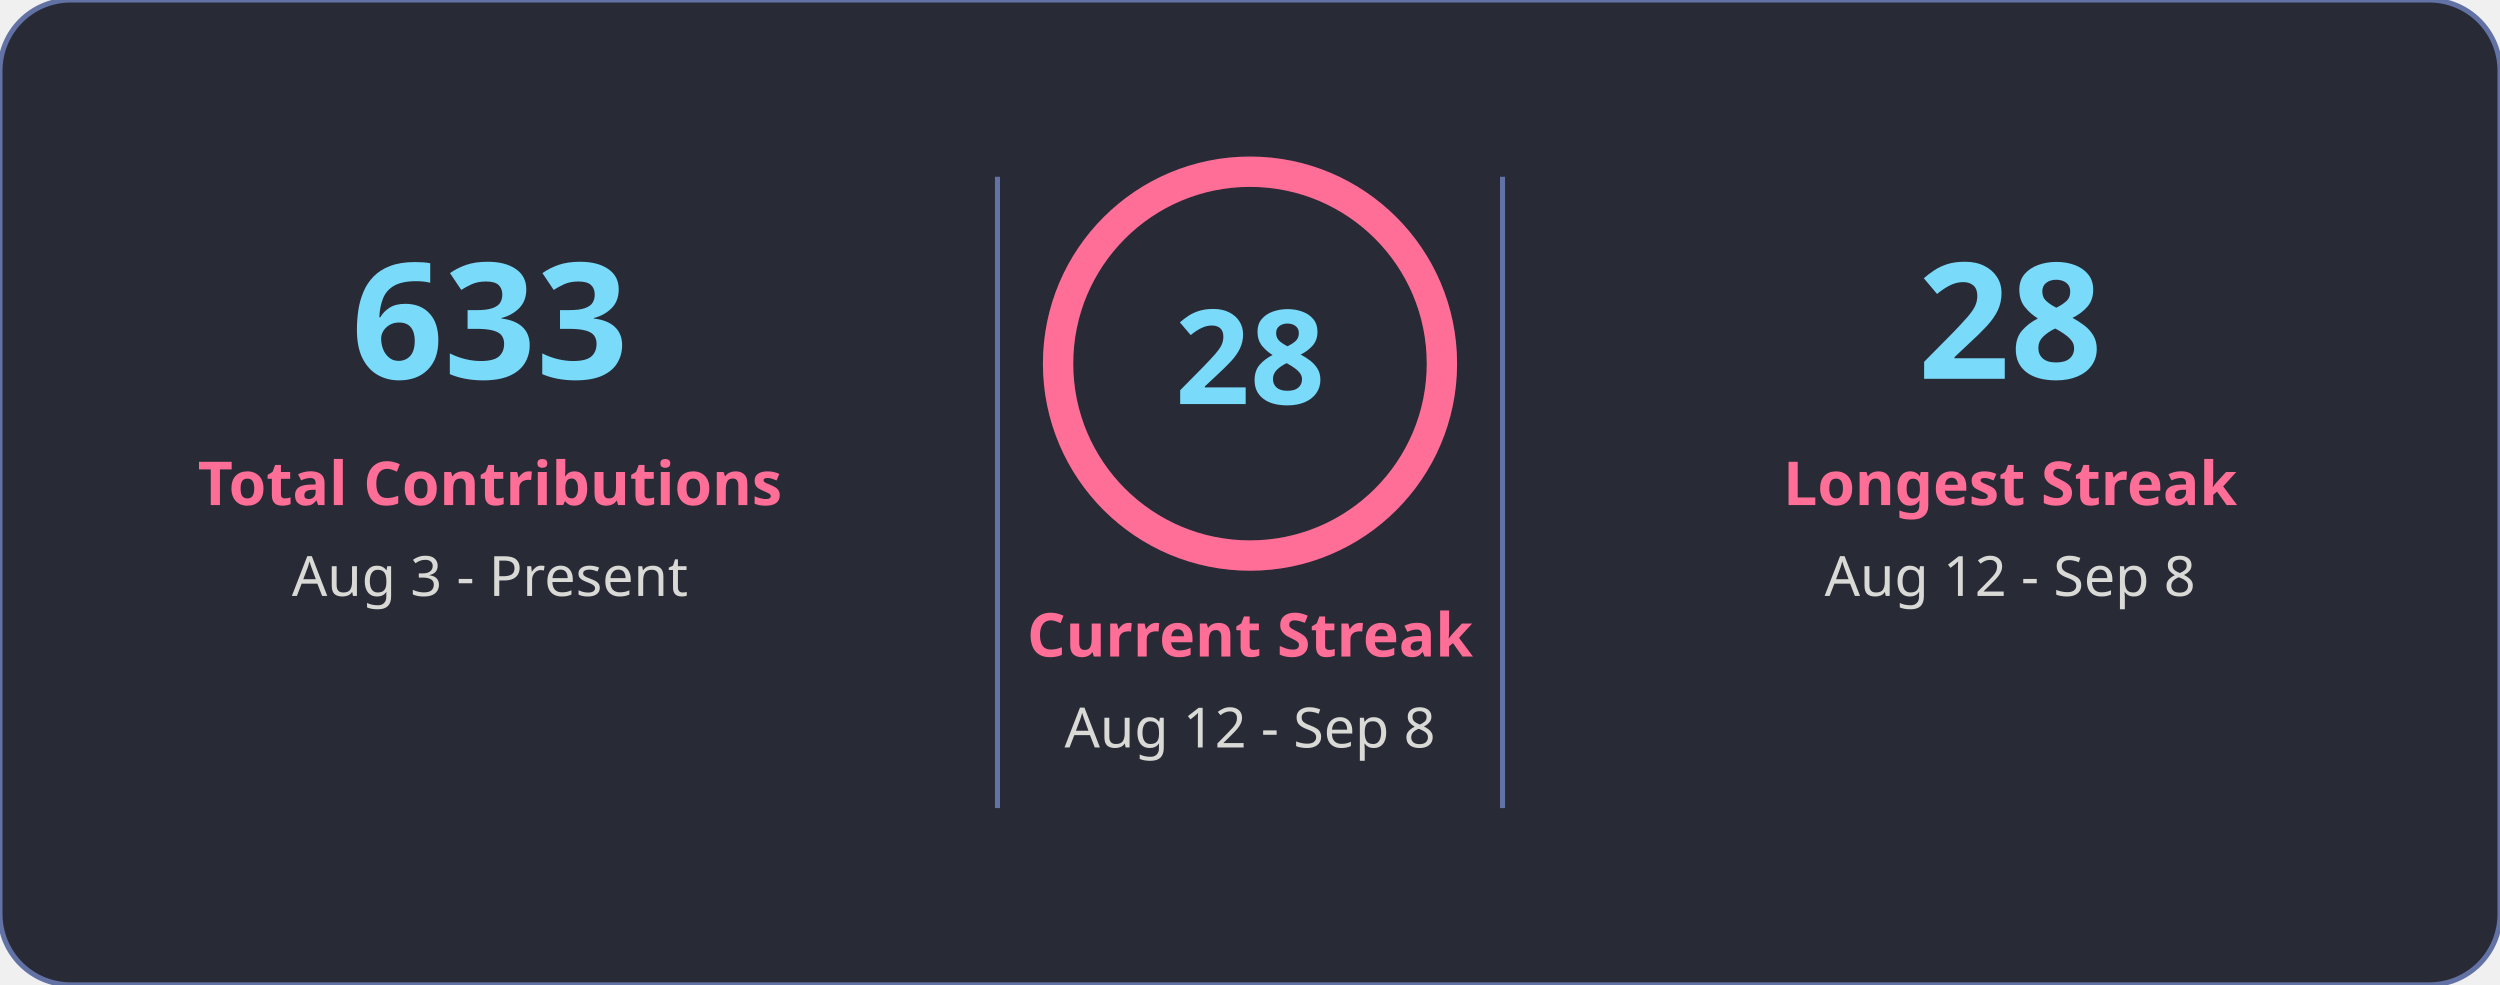
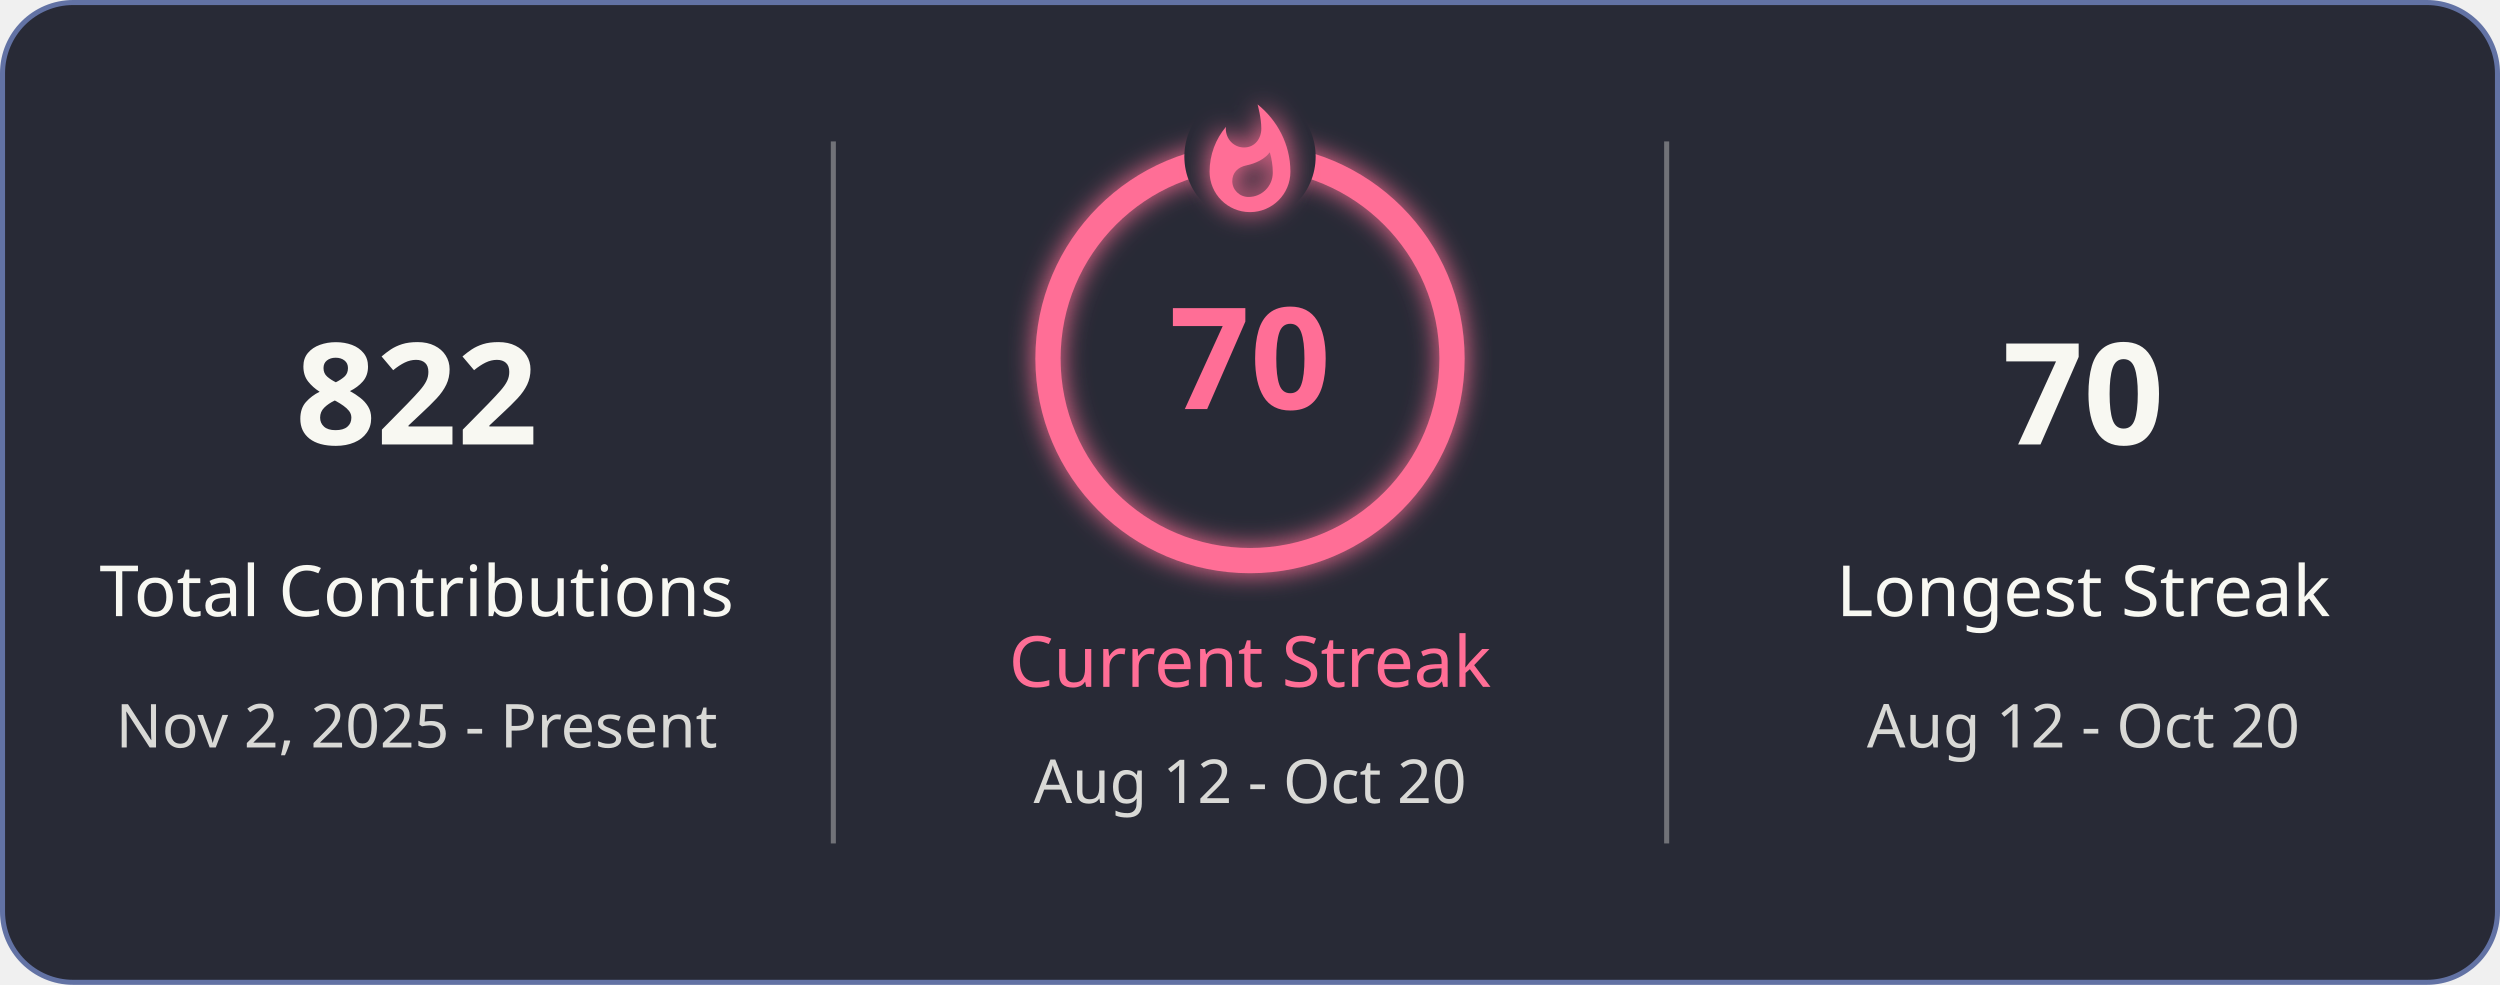
<svg xmlns="http://www.w3.org/2000/svg" width="495" height="195" viewBox="0 0 495 195" fill="none">
  <style>
-     .stat-big {
-       font: 800 32px 'Segoe UI', Ubuntu, "Helvetica Neue", Sans-Serif;
-       fill: #79dafa;
-     }
-     .stat-label {
-       font: 600 12px 'Segoe UI', Ubuntu, "Helvetica Neue", Sans-Serif;
-       fill: #ff6e96;
-     }
-     .stat-date {
-       font: 400 11px 'Segoe UI', Ubuntu, "Helvetica Neue", Sans-Serif;
-       fill: #f8f8f2;
-       opacity: 0.85;
-     }
-     .rank-text {
-       font: 800 26px 'Segoe UI', Ubuntu, "Helvetica Neue", Sans-Serif;
-       fill: #79dafa;
-     }
- 
-     .rank-circle {
-       stroke: #ff6e96;
-       stroke-dasharray: 238.761;
-       stroke-width: 6;
-       stroke-linecap: round;
-     }
-     .rank-circle-rim {
-       stroke: #ff6e96;
-       stroke-width: 6;
-       opacity: 0.2;
-     }
+     .stat-big { font: 700 28px 'Segoe UI', Ubuntu, "Helvetica Neue", Sans-Serif; fill: #f8f8f2; }
+     .stat-label { font: 400 14px 'Segoe UI', Ubuntu, "Helvetica Neue", Sans-Serif; fill: #f8f8f2; }
+     .stat-date { font: 400 12px 'Segoe UI', Ubuntu, "Helvetica Neue", Sans-Serif; fill: #f8f8f2; opacity: 0.85; }
+     .streak-num { font: 700 28px 'Segoe UI', Ubuntu, "Helvetica Neue", Sans-Serif; fill: #ff6e96; }
+     .streak-label { font: 400 14px 'Segoe UI', Ubuntu, "Helvetica Neue", Sans-Serif; fill: #ff6e96; }
  </style>
-   <rect x="0" y="0" rx="14" width="495" height="195" fill="#282a36" stroke="#6272a4" stroke-width="1" />
-   <line x1="197.5" y1="35" x2="197.5" y2="160" stroke="#6272a4" stroke-width="1" />
-   <line x1="297.5" y1="35" x2="297.5" y2="160" stroke="#6272a4" stroke-width="1" />
-   <text x="97" y="75" class="stat-big" text-anchor="middle">633</text>
-   <text x="97" y="100" class="stat-label" text-anchor="middle">Total Contributions</text>
-   <text x="97" y="118" class="stat-date" text-anchor="middle">Aug 3 - Present</text>
-   <g transform="translate(247.5, 72)">
-     <circle cx="0" cy="0" r="38" fill="none" class="rank-circle-rim" />
-     <circle cx="0" cy="0" r="38" fill="none" class="rank-circle" stroke-dashoffset="0" transform="rotate(-90)" />
-     <text x="0" y="8" class="rank-text" text-anchor="middle">28</text>
+   <defs>
+     <filter id="ringGlow" x="-50%" y="-50%" width="200%" height="200%">
+       <feGaussianBlur stdDeviation="2.5" result="blur" />
+       <feMerge>
+         <feMergeNode in="blur" />
+         <feMergeNode in="SourceGraphic" />
+       </feMerge>
+     </filter>
+     <mask id="ringMask">
+       <rect width="495" height="195" fill="white" />
+       <circle cx="247.5" cy="31" r="13" fill="black" />
+     </mask>
+   </defs>
+   <rect x="0.5" y="0.5" rx="14" width="494" height="194" fill="#282a36" stroke="#6272a4" stroke-opacity="1" stroke-width="1" />
+   <line x1="165" y1="28" x2="165" y2="167" stroke="#f8f8f2" stroke-opacity="0.35" stroke-width="1" />
+   <line x1="330" y1="28" x2="330" y2="167" stroke="#f8f8f2" stroke-opacity="0.35" stroke-width="1" />
+   <g transform="translate(82.5, 0)">
+     <text x="0" y="88" class="stat-big" text-anchor="middle">822</text>
+     <text x="0" y="122" class="stat-label" text-anchor="middle">Total Contributions</text>
+     <text x="0" y="148" class="stat-date" text-anchor="middle">Nov 2, 2025 - Present</text>
  </g>
-   <text x="247.5" y="130" class="stat-label" text-anchor="middle">Current Streak</text>
-   <text x="247.5" y="148" class="stat-date" text-anchor="middle">Aug 12 - Sep 8</text>
-   <text x="398" y="75" class="stat-big" text-anchor="middle">28</text>
-   <text x="398" y="100" class="stat-label" text-anchor="middle">Longest Streak</text>
-   <text x="398" y="118" class="stat-date" text-anchor="middle">Aug 12 - Sep 8</text>
+   <g mask="url(#ringMask)">
+     <circle cx="247.5" cy="71" r="40" stroke="#ff6e96" stroke-width="5" fill="none" filter="url(#ringGlow)" />
+   </g>
+   <path transform="translate(247.5, 31)" d="M 1.5 -10.33 C 1.5 -10.33 2.24 -7.68 2.24 -5.53 C 2.24 -3.47 0.89 -1.8 -1.17 -1.8 C -3.23 -1.8 -4.79 -3.47 -4.79 -5.53 L -4.76 -5.89 C -6.78 -3.49 -8 -0.38 -8 3 C -8 7.42 -4.42 11 0 11 C 4.42 11 8 7.42 8 3 C 8 -2.39 5.41 -7.2 1.5 -10.33 Z M -0.29 8 C -2.07 8 -3.51 6.6 -3.51 4.86 C -3.51 3.24 -2.46 2.1 -0.7 1.74 C 1.07 1.38 2.9 0.53 3.92 -0.84 C 4.31 0.45 4.51 1.81 4.51 3.2 C 4.51 5.85 2.36 8 -0.29 8 Z" fill="#ff6e96" filter="url(#ringGlow)" />
+   <text x="247.5" y="81" class="streak-num" text-anchor="middle">70</text>
+   <text x="247.5" y="136" class="streak-label" text-anchor="middle">Current Streak</text>
+   <text x="247.5" y="159" class="stat-date" text-anchor="middle">Aug 12 - Oct 20</text>
+   <g transform="translate(412.5, 0)">
+     <text x="0" y="88" class="stat-big" text-anchor="middle">70</text>
+     <text x="0" y="122" class="stat-label" text-anchor="middle">Longest Streak</text>
+     <text x="0" y="148" class="stat-date" text-anchor="middle">Aug 12 - Oct 20</text>
+   </g>
</svg>
